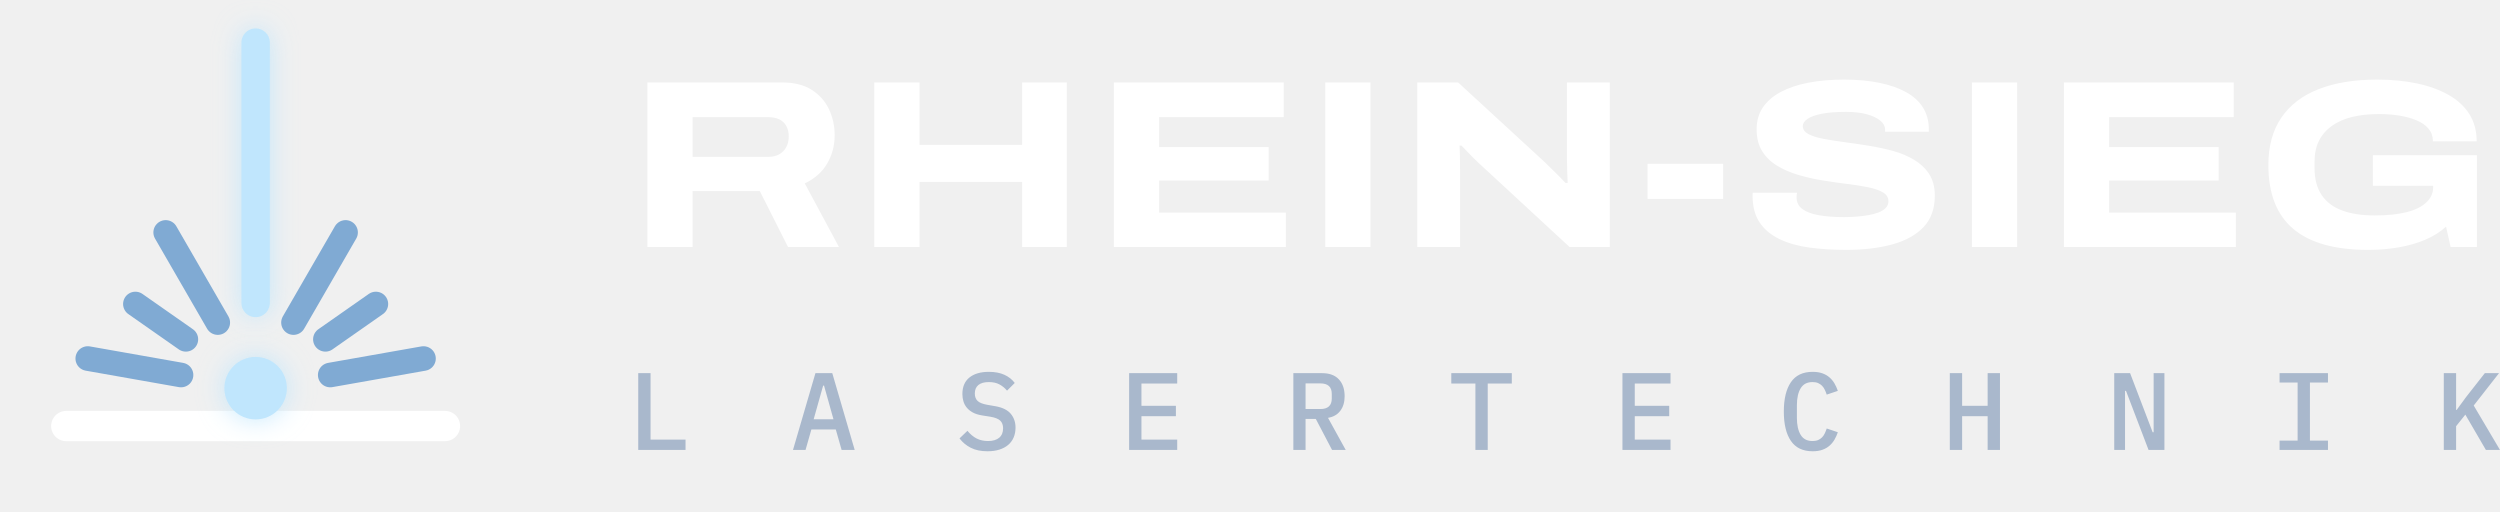
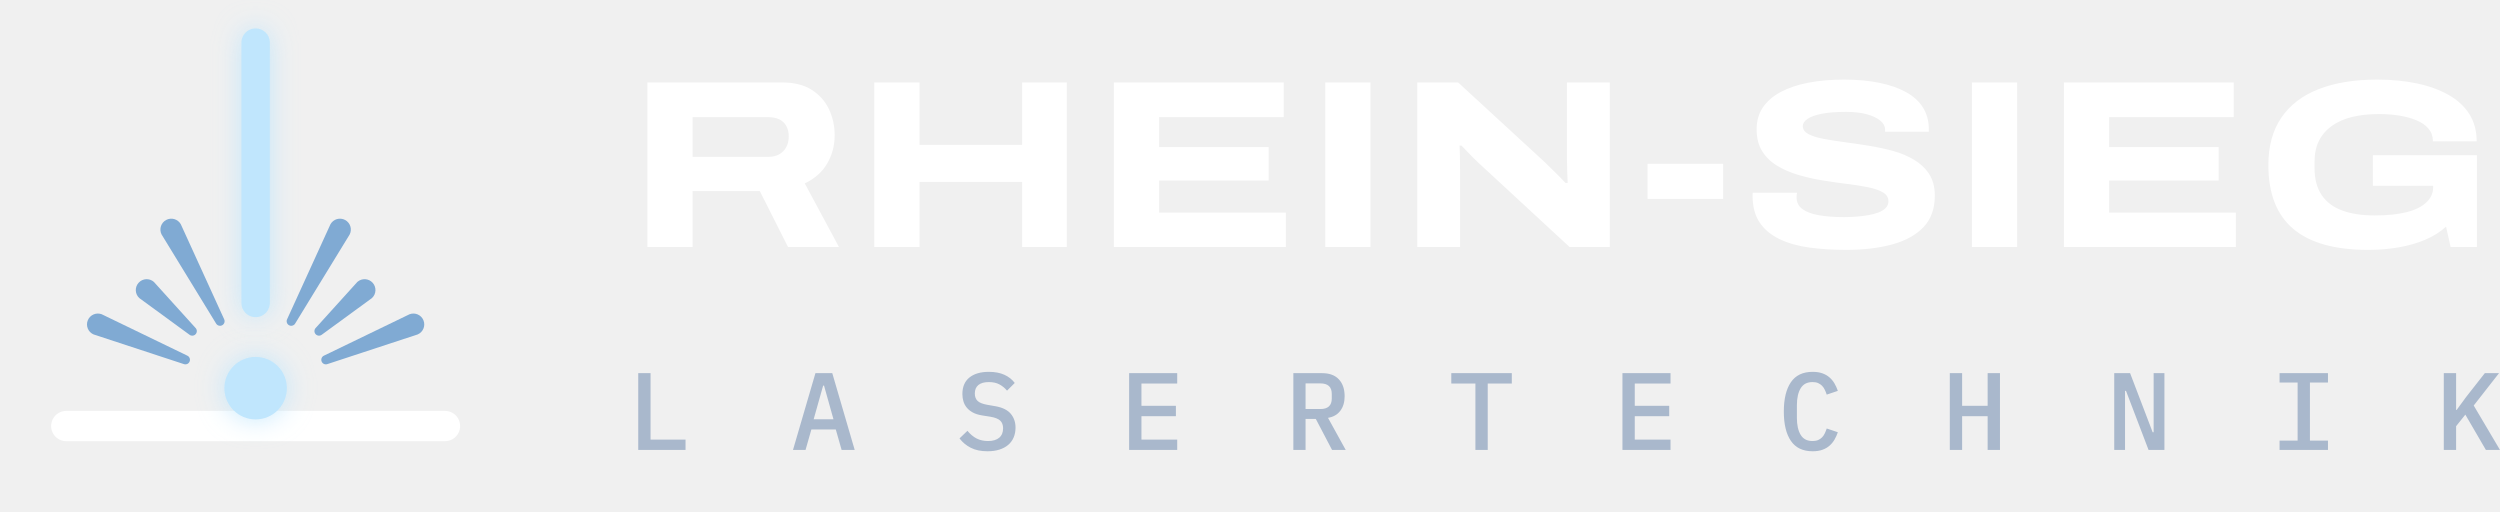
<svg xmlns="http://www.w3.org/2000/svg" viewBox="-11.88 -11.88 1045.27 213.75" width="1045.27" height="213.75">
  <defs>
    <filter id="glow" x="-10" y="-10" width="68" height="68" filterUnits="userSpaceOnUse">
      <feGaussianBlur in="SourceAlpha" stdDeviation="1.4" />
      <feFlood flood-color="#C0E6FD" flood-opacity=".9" />
      <feComposite operator="in" in2="SourceAlpha" result="x" />
      <feGaussianBlur in="x" stdDeviation="1.4" result="g" />
      <feMerge>
        <feMergeNode in="g" />
        <feMergeNode in="SourceGraphic" />
      </feMerge>
    </filter>
  </defs>
  <g transform="translate(0 0) scale(3.95833)">
    <line x1="24" y1="1.5" x2="24" y2="29" stroke="#C0E6FD" stroke-width="3" stroke-linecap="round" filter="url(#glow)" />
-     <g stroke="#80AAD3" stroke-width="2.6" stroke-linecap="round">
-       <line x1="28" y1="31.07" x2="33.5" y2="21.55" />
-       <line x1="20" y1="31.07" x2="14.5" y2="21.55" />
-       <line x1="31.37" y1="32.84" x2="36.7" y2="29.11" />
-       <line x1="16.63" y1="32.84" x2="11.3" y2="29.11" />
-       <line x1="31.88" y1="36.61" x2="41.73" y2="34.87" />
-       <line x1="16.12" y1="36.61" x2="6.27" y2="34.87" />
+     <g fill="#80AAD3">
+       <path d="M28.182 31.163L33.935 21.764A1.15 1.15 0 0 0 31.905 20.684L27.329 30.71A0.483 0.483 0 0 0 28.182 31.163Z" />
+       <path d="M20.671 30.71L16.095 20.684A1.15 1.15 0 0 0 14.065 21.764L19.818 31.163A0.483 0.483 0 0 0 20.671 30.71Z" />
+       <path d="M31.011 32.337L36.288 28.483A1.15 1.15 0 0 0 34.749 26.774L30.365 31.619A0.483 0.483 0 0 0 31.011 32.337Z" />
+       <path d="M17.635 31.619L13.251 26.774A1.15 1.15 0 0 0 11.712 28.483L16.989 32.337A0.483 0.483 0 0 0 17.635 31.619Z" />
+       <path d="M31.598 35.451L41.12 32.323A1.15 1.15 0 0 0 40.259 30.191L31.237 34.555A0.483 0.483 0 0 0 31.598 35.451Z" />
+       <path d="M16.763 34.555L7.741 30.191A1.15 1.15 0 0 0 6.88 32.323L16.402 35.451A0.483 0.483 0 0 0 16.763 34.555Z" />
    </g>
    <line x1="4" y1="42" x2="44" y2="42" stroke="#FFFFFF" stroke-width="3.2" stroke-linecap="round" />
    <circle cx="24" cy="38" r="3.3" fill="#C0E6FD" filter="url(#glow)" />
  </g>
  <g transform="translate(250 8)">
    <path fill="#FFFFFF" d="M8.8 83.4L8.8 14.6L65.2 14.6Q72.6 14.6 77.45 17.65Q82.3 20.7 84.7 25.75Q87.1 30.8 87.1 36.7Q87.1 43.1 84 48.45Q80.9 53.8 74.6 56.8L88.9 83.4L67.6 83.4L55.8 60L27.7 60L27.7 83.4ZM27.7 45.7L59.3 45.7Q63.3 45.7 65.6 43.35Q67.9 41 67.9 37.1Q67.9 34.6 66.85 32.75Q65.8 30.9 63.9 30Q62 29.1 59.3 29.1L27.7 29.1ZM103.67 83.4L103.67 14.6L122.57 14.6L122.57 40.7L165.47 40.7L165.47 14.6L184.17 14.6L184.17 83.4L165.47 83.4L165.47 56.2L122.57 56.2L122.57 83.4ZM203.85 83.4L203.85 14.6L274.85 14.6L274.85 29.1L222.75 29.1L222.75 41.6L268.55 41.6L268.55 55.6L222.75 55.6L222.75 69L275.75 69L275.75 83.4ZM292.22 83.4L292.22 14.6L311.12 14.6L311.12 83.4ZM330.68 83.4L330.68 14.6L347.78 14.6L383.98 47.9Q384.98 48.9 386.53 50.4Q388.08 51.9 389.73 53.55Q391.38 55.2 392.68 56.6L393.58 56.6Q393.48 54.7 393.38 51.85Q393.28 49 393.28 46.9L393.28 14.6L411.18 14.6L411.18 83.4L394.38 83.4L358.78 50.5Q356.28 48.3 353.53 45.5Q350.78 42.7 349.18 41L348.38 41Q348.48 42.4 348.53 45.35Q348.58 48.3 348.58 52L348.58 83.4ZM426.98 63.3L426.98 48.6L458.58 48.6L458.58 63.3ZM510.08 84.6Q501.88 84.6 494.78 83.65Q487.68 82.7 482.28 80.15Q476.88 77.6 473.88 73.2Q470.88 68.8 470.88 61.8Q470.88 61.7 470.88 61.35Q470.88 61 470.98 60.7L489.48 60.7Q489.38 61.1 489.33 61.55Q489.28 62 489.28 62.6Q489.28 65.7 491.68 67.5Q494.08 69.3 498.58 70.1Q503.08 70.9 509.08 70.9Q511.58 70.9 514.18 70.7Q516.78 70.5 519.18 70.1Q521.58 69.7 523.53 68.95Q525.48 68.2 526.58 67.05Q527.68 65.9 527.68 64.3Q527.68 61.9 525.38 60.55Q523.08 59.2 519.13 58.4Q515.18 57.6 510.28 57Q505.38 56.4 500.13 55.55Q494.88 54.7 489.98 53.25Q485.08 51.8 481.13 49.4Q477.18 47 474.88 43.3Q472.58 39.6 472.58 34.2Q472.58 28.9 475.18 25.05Q477.78 21.2 482.63 18.6Q487.48 16 494.18 14.7Q500.88 13.4 509.08 13.4Q517.38 13.4 523.93 14.75Q530.48 16.1 535.08 18.65Q539.68 21.2 542.08 25Q544.48 28.8 544.58 33.8L544.58 35.2L526.28 35.2L526.28 34.2Q526.28 32.2 524.28 30.55Q522.28 28.9 518.68 27.9Q515.08 26.9 509.98 26.9Q503.68 26.9 499.73 27.7Q495.78 28.5 493.83 29.85Q491.88 31.2 491.88 32.8Q491.88 34.9 494.18 36.15Q496.48 37.4 500.43 38.15Q504.38 38.9 509.28 39.55Q514.18 40.2 519.48 41.05Q524.78 41.9 529.68 43.25Q534.58 44.6 538.53 47Q542.48 49.4 544.78 53Q547.08 56.6 547.08 61.9Q547.08 70.1 542.38 75.05Q537.68 80 529.33 82.3Q520.98 84.6 510.08 84.6ZM562.6 83.4L562.6 14.6L581.5 14.6L581.5 83.4ZM601.06 83.4L601.06 14.6L672.06 14.6L672.06 29.1L619.96 29.1L619.96 41.6L665.76 41.6L665.76 55.6L619.96 55.6L619.96 69L672.96 69L672.96 83.4ZM728.24 84.6Q707.34 84.6 696.94 75.8Q686.54 67 686.54 49.1Q686.54 37.3 691.94 29.35Q697.34 21.4 707.54 17.4Q717.74 13.4 732.04 13.4Q741.04 13.4 748.64 15Q756.24 16.6 761.89 19.8Q767.54 23 770.59 27.85Q773.64 32.7 773.64 39.2L755.34 39.2Q755.34 36.1 753.54 33.95Q751.74 31.8 748.54 30.45Q745.34 29.1 741.29 28.45Q737.24 27.8 732.84 27.8Q726.64 27.8 721.64 29Q716.64 30.2 713.09 32.75Q709.54 35.3 707.69 39Q705.84 42.7 705.84 47.8L705.84 50.2Q705.84 57.3 708.84 61.7Q711.84 66.1 717.44 68.15Q723.04 70.2 731.04 70.2Q738.84 70.2 744.24 68.85Q749.64 67.5 752.54 64.8Q755.44 62.1 755.44 58.4L755.44 57.8L730.24 57.8L730.24 45L773.74 45L773.74 83.4L762.74 83.4L760.84 74.9Q757.04 78.3 752.04 80.4Q747.04 82.5 740.99 83.55Q734.94 84.6 728.24 84.6Z" />
    <path fill="#A9B8CC" d="M4.97 168.25L4.97 136.14L10.12 136.14L10.12 163.93L24.75 163.93L24.75 168.25ZM90.01 168.25L87.57 159.69L77.36 159.69L74.92 168.25L69.67 168.25L79.06 136.14L86.1 136.14L95.48 168.25ZM82.65 141.34L82.28 141.34L78.32 155.42L86.6 155.42ZM151.03 168.8Q146.85 168.8 143.99 167.33Q141.14 165.86 139.3 163.42L142.61 160.25Q144.45 162.45 146.52 163.49Q148.59 164.52 151.22 164.52Q154.25 164.52 155.89 163.14Q157.52 161.76 157.52 159.19Q157.52 157.12 156.32 155.99Q155.13 154.86 152.23 154.36L148.73 153.81Q146.43 153.44 144.87 152.59Q143.3 151.74 142.34 150.56Q141.37 149.39 140.94 147.94Q140.5 146.49 140.5 144.88Q140.5 140.33 143.44 137.96Q146.39 135.59 151.54 135.59Q155.36 135.59 158.05 136.81Q160.74 138.03 162.39 140.24L159.17 143.46Q157.84 141.85 156.02 140.86Q154.21 139.87 151.54 139.87Q148.69 139.87 147.19 141.09Q145.7 142.31 145.7 144.65Q145.7 146.63 146.87 147.76Q148.04 148.88 151.03 149.39L154.44 149.99Q158.76 150.77 160.74 153.14Q162.72 155.51 162.72 158.91Q162.72 161.12 161.96 162.96Q161.2 164.8 159.7 166.09Q158.21 167.38 156.02 168.09Q153.84 168.8 151.03 168.8ZM210.22 168.25L210.22 136.14L230.32 136.14L230.32 140.47L215.37 140.47L215.37 149.8L229.77 149.8L229.77 154.13L215.37 154.13L215.37 163.93L230.32 163.93L230.32 168.25ZM283.99 168.25L278.88 168.25L278.88 136.14L290.89 136.14Q295.49 136.14 297.9 138.72Q300.32 141.29 300.32 145.8Q300.32 149.48 298.52 151.87Q296.73 154.27 293.37 154.82L300.78 168.25L295.07 168.25L288.27 155.28L283.99 155.28ZM290.15 151.14Q294.94 151.14 294.94 146.77L294.94 144.79Q294.94 140.42 290.15 140.42L283.99 140.42L283.99 151.14ZM360.15 140.47L360.15 168.25L355 168.25L355 140.47L344.92 140.47L344.92 136.14L370.22 136.14L370.22 140.47ZM416.48 168.25L416.48 136.14L436.58 136.14L436.58 140.47L421.63 140.47L421.63 149.8L436.03 149.8L436.03 154.13L421.63 154.13L421.63 163.93L436.58 163.93L436.58 168.25ZM496 168.8Q489.88 168.8 486.92 164.48Q483.95 160.15 483.95 152.2Q483.95 144.24 486.92 139.91Q489.88 135.59 496 135.59Q498.35 135.59 500.07 136.21Q501.8 136.83 503.04 137.91Q504.28 138.99 505.13 140.44Q505.98 141.89 506.53 143.55L501.89 145.11Q501.52 144.01 501.06 143.04Q500.6 142.08 499.91 141.39Q499.22 140.7 498.28 140.28Q497.33 139.87 495.95 139.87Q492.55 139.87 490.99 142.47Q489.42 145.07 489.42 149.48L489.42 154.91Q489.42 159.33 490.99 161.93Q492.55 164.52 495.95 164.52Q497.33 164.52 498.28 164.11Q499.22 163.7 499.91 163.01Q500.6 162.32 501.06 161.35Q501.52 160.38 501.89 159.28L506.53 160.84Q505.98 162.5 505.13 163.95Q504.28 165.4 503.04 166.48Q501.8 167.56 500.07 168.18Q498.35 168.8 496 168.8ZM569.17 154.13L558.5 154.13L558.5 168.25L553.35 168.25L553.35 136.14L558.5 136.14L558.5 149.8L569.17 149.8L569.17 136.14L574.32 136.14L574.32 168.25L569.17 168.25ZM627.02 143.55L626.61 143.55L626.61 168.25L622.1 168.25L622.1 136.14L628.73 136.14L638.16 160.84L638.57 160.84L638.57 136.14L643.08 136.14L643.08 168.25L636.45 168.25ZM691.22 168.25L691.22 164.34L698.77 164.34L698.77 140.05L691.22 140.05L691.22 136.14L711.46 136.14L711.46 140.05L703.92 140.05L703.92 164.34L711.46 164.34L711.46 168.25ZM768.9 153.48L765.04 158.31L765.04 168.25L759.89 168.25L759.89 136.14L765.04 136.14L765.04 151.51L765.27 151.51L769.18 146.17L777.04 136.14L782.98 136.14L772.4 149.67L783.39 168.25L777.5 168.25Z" />
  </g>
</svg>
